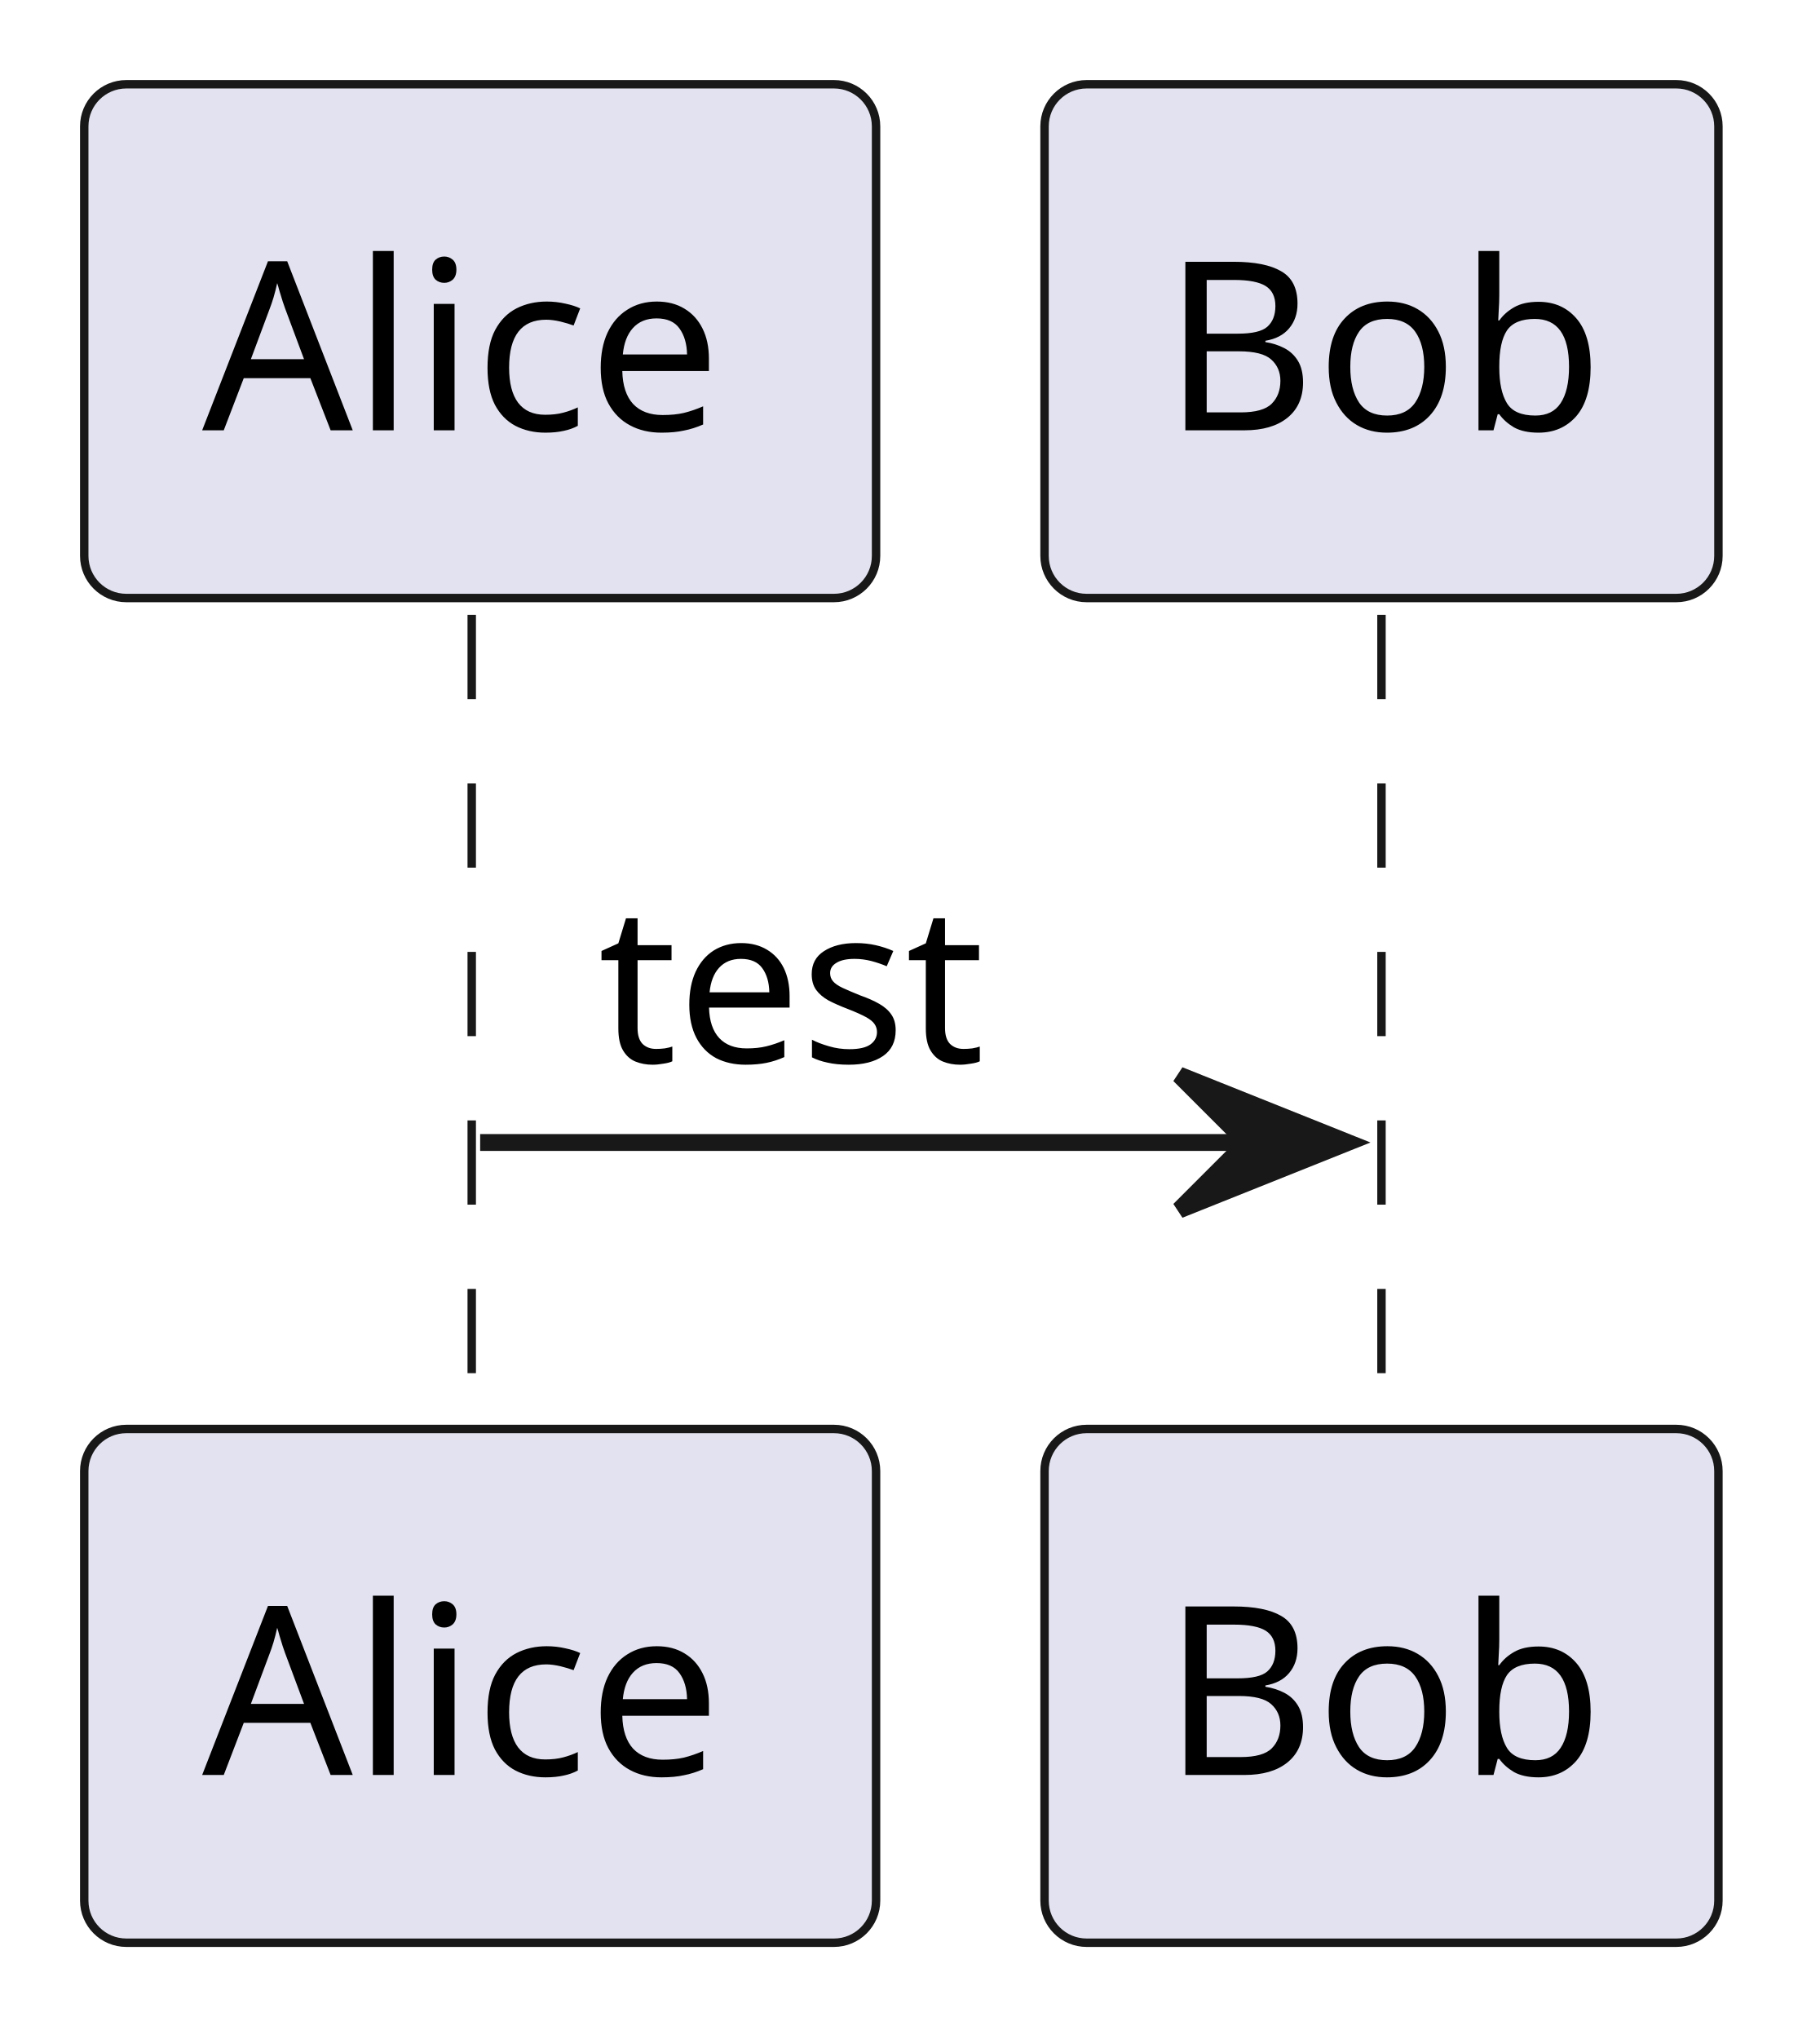
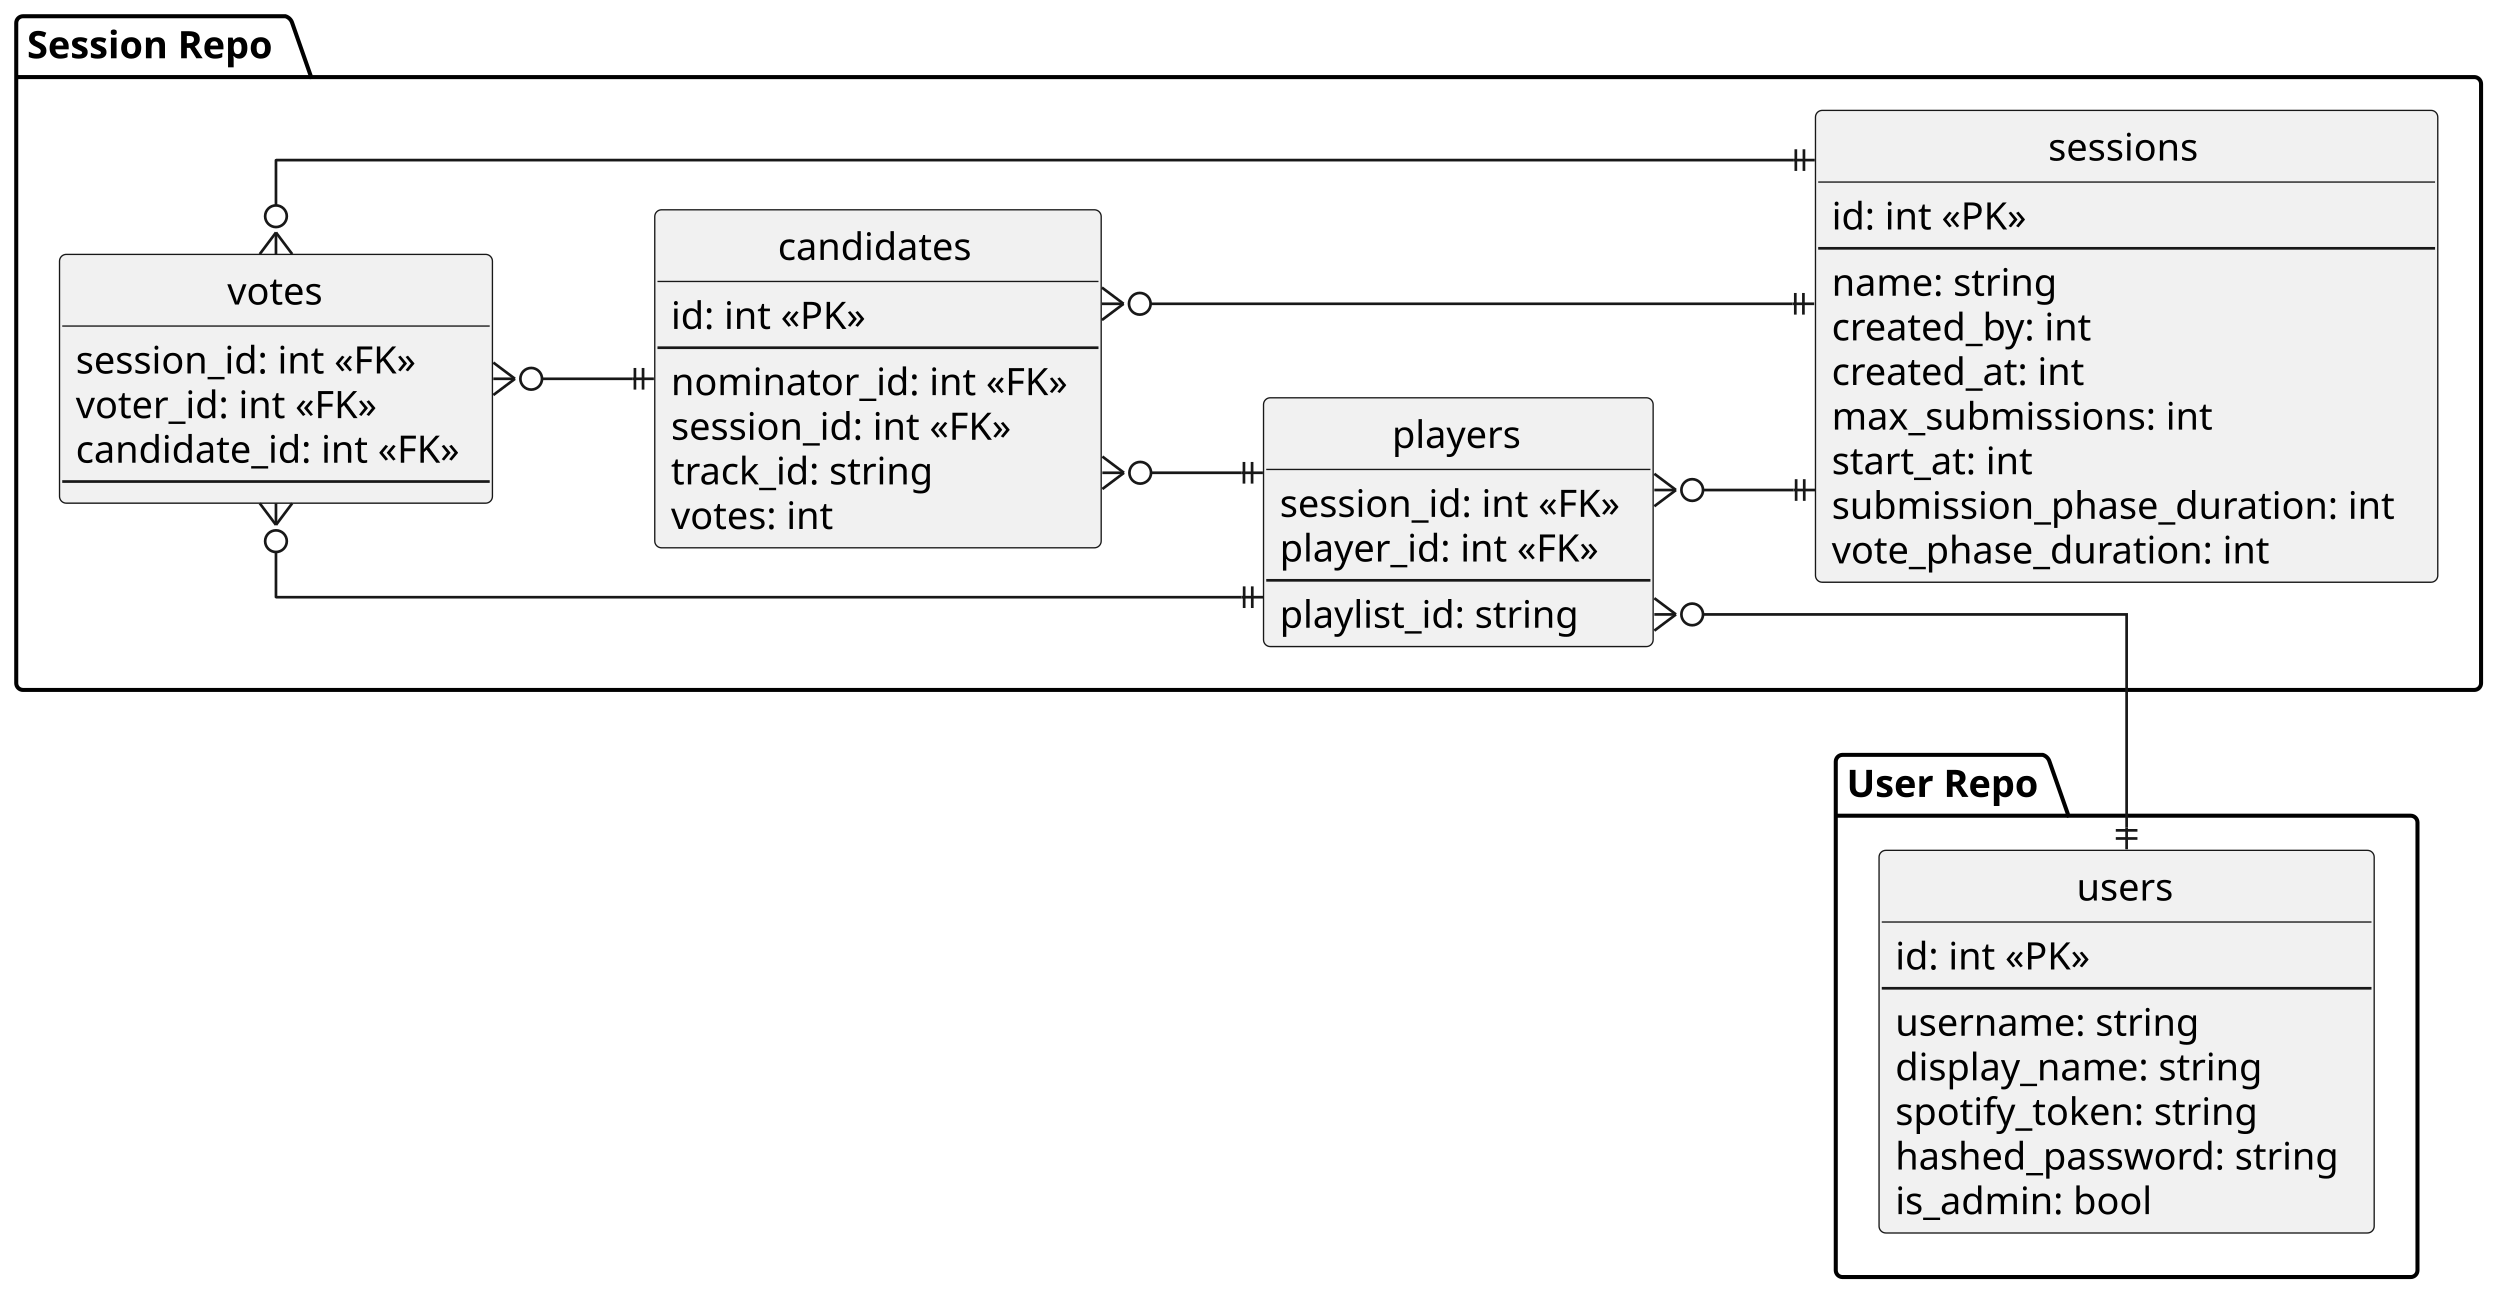
- <svg xmlns="http://www.w3.org/2000/svg" contentStyleType="text/css" height="121px" preserveAspectRatio="none" style="width:108px;height:121px;background:#FFFFFF;" version="1.1" viewBox="0 0 108 121" width="108px" zoomAndPan="magnify">
+ <svg xmlns="http://www.w3.org/2000/svg" contentStyleType="text/css" height="479px" preserveAspectRatio="none" style="width:924px;height:479px;background:#FFFFFF;" version="1.1" viewBox="0 0 924 479" width="924px" zoomAndPan="magnify">
  <defs />
  <g>
-     <line style="stroke:#181818;stroke-width:0.5;stroke-dasharray:5.0,5.0;" x1="28" x2="28" y1="36.488" y2="85.799" />
-     <line style="stroke:#181818;stroke-width:0.5;stroke-dasharray:5.0,5.0;" x1="82" x2="82" y1="36.488" y2="85.799" />
-     <rect fill="#E2E2F0" height="30.488" rx="2.5" ry="2.5" style="stroke:#181818;stroke-width:0.5;" width="47" x="5" y="5" />
-     <text fill="#000000" font-family="sans-serif" font-size="14" lengthAdjust="spacing" textLength="33" x="12" y="25.535">Alice</text>
-     <rect fill="#E2E2F0" height="30.488" rx="2.5" ry="2.5" style="stroke:#181818;stroke-width:0.5;" width="47" x="5" y="84.799" />
-     <text fill="#000000" font-family="sans-serif" font-size="14" lengthAdjust="spacing" textLength="33" x="12" y="105.334">Alice</text>
-     <rect fill="#E2E2F0" height="30.488" rx="2.5" ry="2.5" style="stroke:#181818;stroke-width:0.5;" width="40" x="62" y="5" />
-     <text fill="#000000" font-family="sans-serif" font-size="14" lengthAdjust="spacing" textLength="26" x="69" y="25.535">Bob</text>
-     <rect fill="#E2E2F0" height="30.488" rx="2.5" ry="2.5" style="stroke:#181818;stroke-width:0.5;" width="40" x="62" y="84.799" />
-     <text fill="#000000" font-family="sans-serif" font-size="14" lengthAdjust="spacing" textLength="26" x="69" y="105.334">Bob</text>
-     <polygon fill="#181818" points="70,63.799,80,67.799,70,71.799,74,67.799" style="stroke:#181818;stroke-width:1.0;" />
-     <line style="stroke:#181818;stroke-width:1.0;" x1="28.5" x2="76" y1="67.799" y2="67.799" />
-     <text fill="#000000" font-family="sans-serif" font-size="13" lengthAdjust="spacing" textLength="24" x="35.5" y="63.057">test</text>
+     <g id="cluster_user_repo">
+       <path d="M681,279 L755,279 A3.75,3.75 0 0 1 757.5,281.5 L764.5,301.488 L891,301.488 A2.5,2.5 0 0 1 893.5,303.988 L893.5,469.5 A2.5,2.5 0 0 1 891,472 L681,472 A2.5,2.5 0 0 1 678.5,469.5 L678.5,281.5 A2.5,2.5 0 0 1 681,279 " fill="none" style="stroke:#000000;stroke-width:1.5;" />
+       <line style="stroke:#000000;stroke-width:1.5;" x1="678.5" x2="764.5" y1="301.488" y2="301.488" />
+       <text fill="#000000" font-family="sans-serif" font-size="14" font-weight="bold" lengthAdjust="spacing" textLength="73" x="682.5" y="294.535">User Repo</text>
+     </g>
+     <g id="cluster_session_repo">
+       <path d="M8.5,6 L105.5,6 A3.75,3.75 0 0 1 108,8.5 L115,28.488 L914.5,28.488 A2.5,2.5 0 0 1 917,30.988 L917,252.5 A2.5,2.5 0 0 1 914.5,255 L8.5,255 A2.5,2.5 0 0 1 6,252.5 L6,8.5 A2.5,2.5 0 0 1 8.5,6 " fill="none" style="stroke:#000000;stroke-width:1.5;" />
+       <line style="stroke:#000000;stroke-width:1.5;" x1="6" x2="115" y1="28.488" y2="28.488" />
+       <text fill="#000000" font-family="sans-serif" font-size="14" font-weight="bold" lengthAdjust="spacing" textLength="96" x="10" y="21.535">Session Repo</text>
+     </g>
+     <g id="elem_users">
+       <rect codeLine="10" fill="#F1F1F1" height="141.418" id="users" rx="2.5" ry="2.5" style="stroke:#181818;stroke-width:0.5;" width="183" x="694.5" y="314.29" />
+       <text fill="#000000" font-family="sans-serif" font-size="14" lengthAdjust="spacing" textLength="37" x="767.5" y="332.825">users</text>
+       <line style="stroke:#181818;stroke-width:0.5;" x1="695.5" x2="876.5" y1="340.778" y2="340.778" />
+       <text fill="#000000" font-family="sans-serif" font-size="14" lengthAdjust="spacing" textLength="74" x="700.5" y="358.313">id: int «PK»</text>
+       <line style="stroke:#181818;stroke-width:1.0;" x1="695.5" x2="876.5" y1="365.267" y2="365.267" />
+       <text fill="#000000" font-family="sans-serif" font-size="14" lengthAdjust="spacing" textLength="116" x="700.5" y="382.802">username: string</text>
+       <text fill="#000000" font-family="sans-serif" font-size="14" lengthAdjust="spacing" textLength="141" x="700.5" y="399.29">display_name: string</text>
+       <text fill="#000000" font-family="sans-serif" font-size="14" lengthAdjust="spacing" textLength="140" x="700.5" y="415.778">spotify_token: string</text>
+       <text fill="#000000" font-family="sans-serif" font-size="14" lengthAdjust="spacing" textLength="171" x="700.5" y="432.267">hashed_password: string</text>
+       <text fill="#000000" font-family="sans-serif" font-size="14" lengthAdjust="spacing" textLength="100" x="700.5" y="448.755">is_admin: bool</text>
+     </g>
+     <g id="elem_sessions">
+       <rect codeLine="22" fill="#F1F1F1" height="174.394" id="sessions" rx="2.5" ry="2.5" style="stroke:#181818;stroke-width:0.5;" width="230" x="671" y="40.8" />
+       <text fill="#000000" font-family="sans-serif" font-size="14" lengthAdjust="spacing" textLength="58" x="757" y="59.335">sessions</text>
+       <line style="stroke:#181818;stroke-width:0.5;" x1="672" x2="900" y1="67.288" y2="67.288" />
+       <text fill="#000000" font-family="sans-serif" font-size="14" lengthAdjust="spacing" textLength="74" x="677" y="84.823">id: int «PK»</text>
+       <line style="stroke:#181818;stroke-width:1.0;" x1="672" x2="900" y1="91.777" y2="91.777" />
+       <text fill="#000000" font-family="sans-serif" font-size="14" lengthAdjust="spacing" textLength="86" x="677" y="109.312">name: string</text>
+       <text fill="#000000" font-family="sans-serif" font-size="14" lengthAdjust="spacing" textLength="100" x="677" y="125.8">created_by: int</text>
+       <text fill="#000000" font-family="sans-serif" font-size="14" lengthAdjust="spacing" textLength="97" x="677" y="142.288">created_at: int</text>
+       <text fill="#000000" font-family="sans-serif" font-size="14" lengthAdjust="spacing" textLength="148" x="677" y="158.777">max_submissions: int</text>
+       <text fill="#000000" font-family="sans-serif" font-size="14" lengthAdjust="spacing" textLength="77" x="677" y="175.265">start_at: int</text>
+       <text fill="#000000" font-family="sans-serif" font-size="14" lengthAdjust="spacing" textLength="218" x="677" y="191.753">submission_phase_duration: int</text>
+       <text fill="#000000" font-family="sans-serif" font-size="14" lengthAdjust="spacing" textLength="169" x="677" y="208.241">vote_phase_duration: int</text>
+     </g>
+     <g id="elem_players">
+       <rect codeLine="34" fill="#F1F1F1" height="91.953" id="players" rx="2.5" ry="2.5" style="stroke:#181818;stroke-width:0.5;" width="144" x="467" y="147.02" />
+       <text fill="#000000" font-family="sans-serif" font-size="14" lengthAdjust="spacing" textLength="49" x="514.5" y="165.555">players</text>
+       <line style="stroke:#181818;stroke-width:0.5;" x1="468" x2="610" y1="173.508" y2="173.508" />
+       <text fill="#000000" font-family="sans-serif" font-size="14" lengthAdjust="spacing" textLength="132" x="473" y="191.043">session_id: int «FK»</text>
+       <text fill="#000000" font-family="sans-serif" font-size="14" lengthAdjust="spacing" textLength="123" x="473" y="207.532">player_id: int «FK»</text>
+       <line style="stroke:#181818;stroke-width:1.0;" x1="468" x2="610" y1="214.485" y2="214.485" />
+       <text fill="#000000" font-family="sans-serif" font-size="14" lengthAdjust="spacing" textLength="116" x="473" y="232.02">playlist_id: string</text>
+     </g>
+     <g id="elem_candidates">
+       <rect codeLine="44" fill="#F1F1F1" height="124.93" id="candidates" rx="2.5" ry="2.5" style="stroke:#181818;stroke-width:0.5;" width="165" x="242" y="77.54" />
+       <text fill="#000000" font-family="sans-serif" font-size="14" lengthAdjust="spacing" textLength="74" x="287.5" y="96.075">candidates</text>
+       <line style="stroke:#181818;stroke-width:0.5;" x1="243" x2="406" y1="104.028" y2="104.028" />
+       <text fill="#000000" font-family="sans-serif" font-size="14" lengthAdjust="spacing" textLength="74" x="248" y="121.563">id: int «PK»</text>
+       <line style="stroke:#181818;stroke-width:1.0;" x1="243" x2="406" y1="128.517" y2="128.517" />
+       <text fill="#000000" font-family="sans-serif" font-size="14" lengthAdjust="spacing" textLength="153" x="248" y="146.052">nominator_id: int «FK»</text>
+       <text fill="#000000" font-family="sans-serif" font-size="14" lengthAdjust="spacing" textLength="132" x="248" y="162.54">session_id: int «FK»</text>
+       <text fill="#000000" font-family="sans-serif" font-size="14" lengthAdjust="spacing" textLength="102" x="248" y="179.028">track_id: string</text>
+       <text fill="#000000" font-family="sans-serif" font-size="14" lengthAdjust="spacing" textLength="62" x="248" y="195.517">votes: int</text>
+     </g>
+     <g id="elem_votes">
+       <rect codeLine="56" fill="#F1F1F1" height="91.953" id="votes" rx="2.5" ry="2.5" style="stroke:#181818;stroke-width:0.5;" width="160" x="22" y="94.02" />
+       <text fill="#000000" font-family="sans-serif" font-size="14" lengthAdjust="spacing" textLength="36" x="84" y="112.555">votes</text>
+       <line style="stroke:#181818;stroke-width:0.5;" x1="23" x2="181" y1="120.508" y2="120.508" />
+       <text fill="#000000" font-family="sans-serif" font-size="14" lengthAdjust="spacing" textLength="132" x="28" y="138.043">session_id: int «FK»</text>
+       <text fill="#000000" font-family="sans-serif" font-size="14" lengthAdjust="spacing" textLength="116" x="28" y="154.532">voter_id: int «FK»</text>
+       <text fill="#000000" font-family="sans-serif" font-size="14" lengthAdjust="spacing" textLength="148" x="28" y="171.02">candidate_id: int «FK»</text>
+       <line style="stroke:#181818;stroke-width:1.0;" x1="23" x2="181" y1="177.973" y2="177.973" />
+     </g>
+     <g id="link_players_users">
+       <path codeLine="41" d="M629.44,227.09 C702.32,227.09 786,227.09 786,227.09 C786,227.09 786,263.98 786,305.9 " fill="none" id="players-users" style="stroke:#181818;stroke-width:1.0;" />
+       <line style="stroke:#181818;stroke-width:1.0;" x1="619.44" x2="611.44" y1="227.09" y2="233.09" />
+       <line style="stroke:#181818;stroke-width:1.0;" x1="619.44" x2="611.44" y1="227.09" y2="221.09" />
+       <line style="stroke:#181818;stroke-width:1.0;" x1="619.44" x2="611.44" y1="227.09" y2="227.09" />
+       <ellipse cx="625.44" cy="227.09" fill="none" rx="4" ry="4" style="stroke:#181818;stroke-width:1.0;" />
+       <line style="stroke:#181818;stroke-width:1.0;" x1="790" x2="782" y1="309.9" y2="309.9" />
+       <line style="stroke:#181818;stroke-width:1.0;" x1="790" x2="782" y1="306.9" y2="306.9" />
+       <line style="stroke:#181818;stroke-width:1.0;" x1="786" x2="786" y1="305.9" y2="313.9" />
+     </g>
+     <g id="link_players_sessions">
+       <path codeLine="42" d="M629.44,181.11 C648.09,181.11 642.62,181.11 662.85,181.11 " fill="none" id="players-sessions" style="stroke:#181818;stroke-width:1.0;" />
+       <line style="stroke:#181818;stroke-width:1.0;" x1="619.44" x2="611.44" y1="181.11" y2="187.11" />
+       <line style="stroke:#181818;stroke-width:1.0;" x1="619.44" x2="611.44" y1="181.11" y2="175.11" />
+       <line style="stroke:#181818;stroke-width:1.0;" x1="619.44" x2="611.44" y1="181.11" y2="181.11" />
+       <ellipse cx="625.44" cy="181.11" fill="none" rx="4" ry="4" style="stroke:#181818;stroke-width:1.0;" />
+       <line style="stroke:#181818;stroke-width:1.0;" x1="666.85" x2="666.85" y1="177.11" y2="185.11" />
+       <line style="stroke:#181818;stroke-width:1.0;" x1="663.85" x2="663.85" y1="177.11" y2="185.11" />
+       <line style="stroke:#181818;stroke-width:1.0;" x1="662.85" x2="670.85" y1="181.11" y2="181.11" />
+     </g>
+     <g id="link_candidates_players">
+       <path codeLine="53" d="M425.43,174.74 C445,174.74 439.71,174.74 458.77,174.74 " fill="none" id="candidates-players" style="stroke:#181818;stroke-width:1.0;" />
+       <line style="stroke:#181818;stroke-width:1.0;" x1="415.43" x2="407.43" y1="174.74" y2="180.74" />
+       <line style="stroke:#181818;stroke-width:1.0;" x1="415.43" x2="407.43" y1="174.74" y2="168.74" />
+       <line style="stroke:#181818;stroke-width:1.0;" x1="415.43" x2="407.43" y1="174.74" y2="174.74" />
+       <ellipse cx="421.43" cy="174.74" fill="none" rx="4" ry="4" style="stroke:#181818;stroke-width:1.0;" />
+       <line style="stroke:#181818;stroke-width:1.0;" x1="462.77" x2="462.77" y1="170.74" y2="178.74" />
+       <line style="stroke:#181818;stroke-width:1.0;" x1="459.77" x2="459.77" y1="170.74" y2="178.74" />
+       <line style="stroke:#181818;stroke-width:1.0;" x1="458.77" x2="466.77" y1="174.74" y2="174.74" />
+     </g>
+     <g id="link_candidates_sessions">
+       <path codeLine="54" d="M425.27,112.28 C498.68,112.28 580.64,112.28 662.54,112.28 " fill="none" id="candidates-sessions" style="stroke:#181818;stroke-width:1.0;" />
+       <line style="stroke:#181818;stroke-width:1.0;" x1="415.27" x2="407.27" y1="112.28" y2="118.28" />
+       <line style="stroke:#181818;stroke-width:1.0;" x1="415.27" x2="407.27" y1="112.28" y2="106.28" />
+       <line style="stroke:#181818;stroke-width:1.0;" x1="415.27" x2="407.27" y1="112.28" y2="112.28" />
+       <ellipse cx="421.27" cy="112.28" fill="none" rx="4" ry="4" style="stroke:#181818;stroke-width:1.0;" />
+       <line style="stroke:#181818;stroke-width:1.0;" x1="666.54" x2="666.54" y1="108.28" y2="116.28" />
+       <line style="stroke:#181818;stroke-width:1.0;" x1="663.54" x2="663.54" y1="108.28" y2="116.28" />
+       <line style="stroke:#181818;stroke-width:1.0;" x1="662.54" x2="670.54" y1="112.28" y2="112.28" />
+     </g>
+     <g id="link_votes_players">
+       <path codeLine="63" d="M102,204.02 C102,222.15 102,220.72 102,220.72 C102,220.72 334.72,220.72 458.84,220.72 " fill="none" id="votes-players" style="stroke:#181818;stroke-width:1.0;" />
+       <line style="stroke:#181818;stroke-width:1.0;" x1="102" x2="96" y1="194.02" y2="186.02" />
+       <line style="stroke:#181818;stroke-width:1.0;" x1="102" x2="108" y1="194.02" y2="186.02" />
+       <line style="stroke:#181818;stroke-width:1.0;" x1="102" x2="102" y1="194.02" y2="186.02" />
+       <ellipse cx="102" cy="200.02" fill="none" rx="4" ry="4" style="stroke:#181818;stroke-width:1.0;" />
+       <line style="stroke:#181818;stroke-width:1.0;" x1="462.84" x2="462.84" y1="216.72" y2="224.72" />
+       <line style="stroke:#181818;stroke-width:1.0;" x1="459.84" x2="459.84" y1="216.72" y2="224.72" />
+       <line style="stroke:#181818;stroke-width:1.0;" x1="458.84" x2="466.84" y1="220.72" y2="220.72" />
+     </g>
+     <g id="link_votes_candidates">
+       <path codeLine="64" d="M200.33,140 C219.62,140 214.26,140 233.67,140 " fill="none" id="votes-candidates" style="stroke:#181818;stroke-width:1.0;" />
+       <line style="stroke:#181818;stroke-width:1.0;" x1="190.33" x2="182.33" y1="140" y2="146" />
+       <line style="stroke:#181818;stroke-width:1.0;" x1="190.33" x2="182.33" y1="140" y2="134" />
+       <line style="stroke:#181818;stroke-width:1.0;" x1="190.33" x2="182.33" y1="140" y2="140" />
+       <ellipse cx="196.33" cy="140" fill="none" rx="4" ry="4" style="stroke:#181818;stroke-width:1.0;" />
+       <line style="stroke:#181818;stroke-width:1.0;" x1="237.67" x2="237.67" y1="136" y2="144" />
+       <line style="stroke:#181818;stroke-width:1.0;" x1="234.67" x2="234.67" y1="136" y2="144" />
+       <line style="stroke:#181818;stroke-width:1.0;" x1="233.67" x2="241.67" y1="140" y2="140" />
+     </g>
+     <g id="link_votes_sessions">
+       <path codeLine="65" d="M102,75.92 C102,57.77 102,59.17 102,59.17 C102,59.17 467.81,59.17 662.74,59.17 " fill="none" id="votes-sessions" style="stroke:#181818;stroke-width:1.0;" />
+       <line style="stroke:#181818;stroke-width:1.0;" x1="102" x2="108" y1="85.92" y2="93.92" />
+       <line style="stroke:#181818;stroke-width:1.0;" x1="102" x2="96" y1="85.92" y2="93.92" />
+       <line style="stroke:#181818;stroke-width:1.0;" x1="102" x2="102" y1="85.92" y2="93.92" />
+       <ellipse cx="102" cy="79.92" fill="none" rx="4" ry="4" style="stroke:#181818;stroke-width:1.0;" />
+       <line style="stroke:#181818;stroke-width:1.0;" x1="666.74" x2="666.74" y1="55.17" y2="63.17" />
+       <line style="stroke:#181818;stroke-width:1.0;" x1="663.74" x2="663.74" y1="55.17" y2="63.17" />
+       <line style="stroke:#181818;stroke-width:1.0;" x1="662.74" x2="670.74" y1="59.17" y2="59.17" />
+     </g>
  </g>
</svg>
